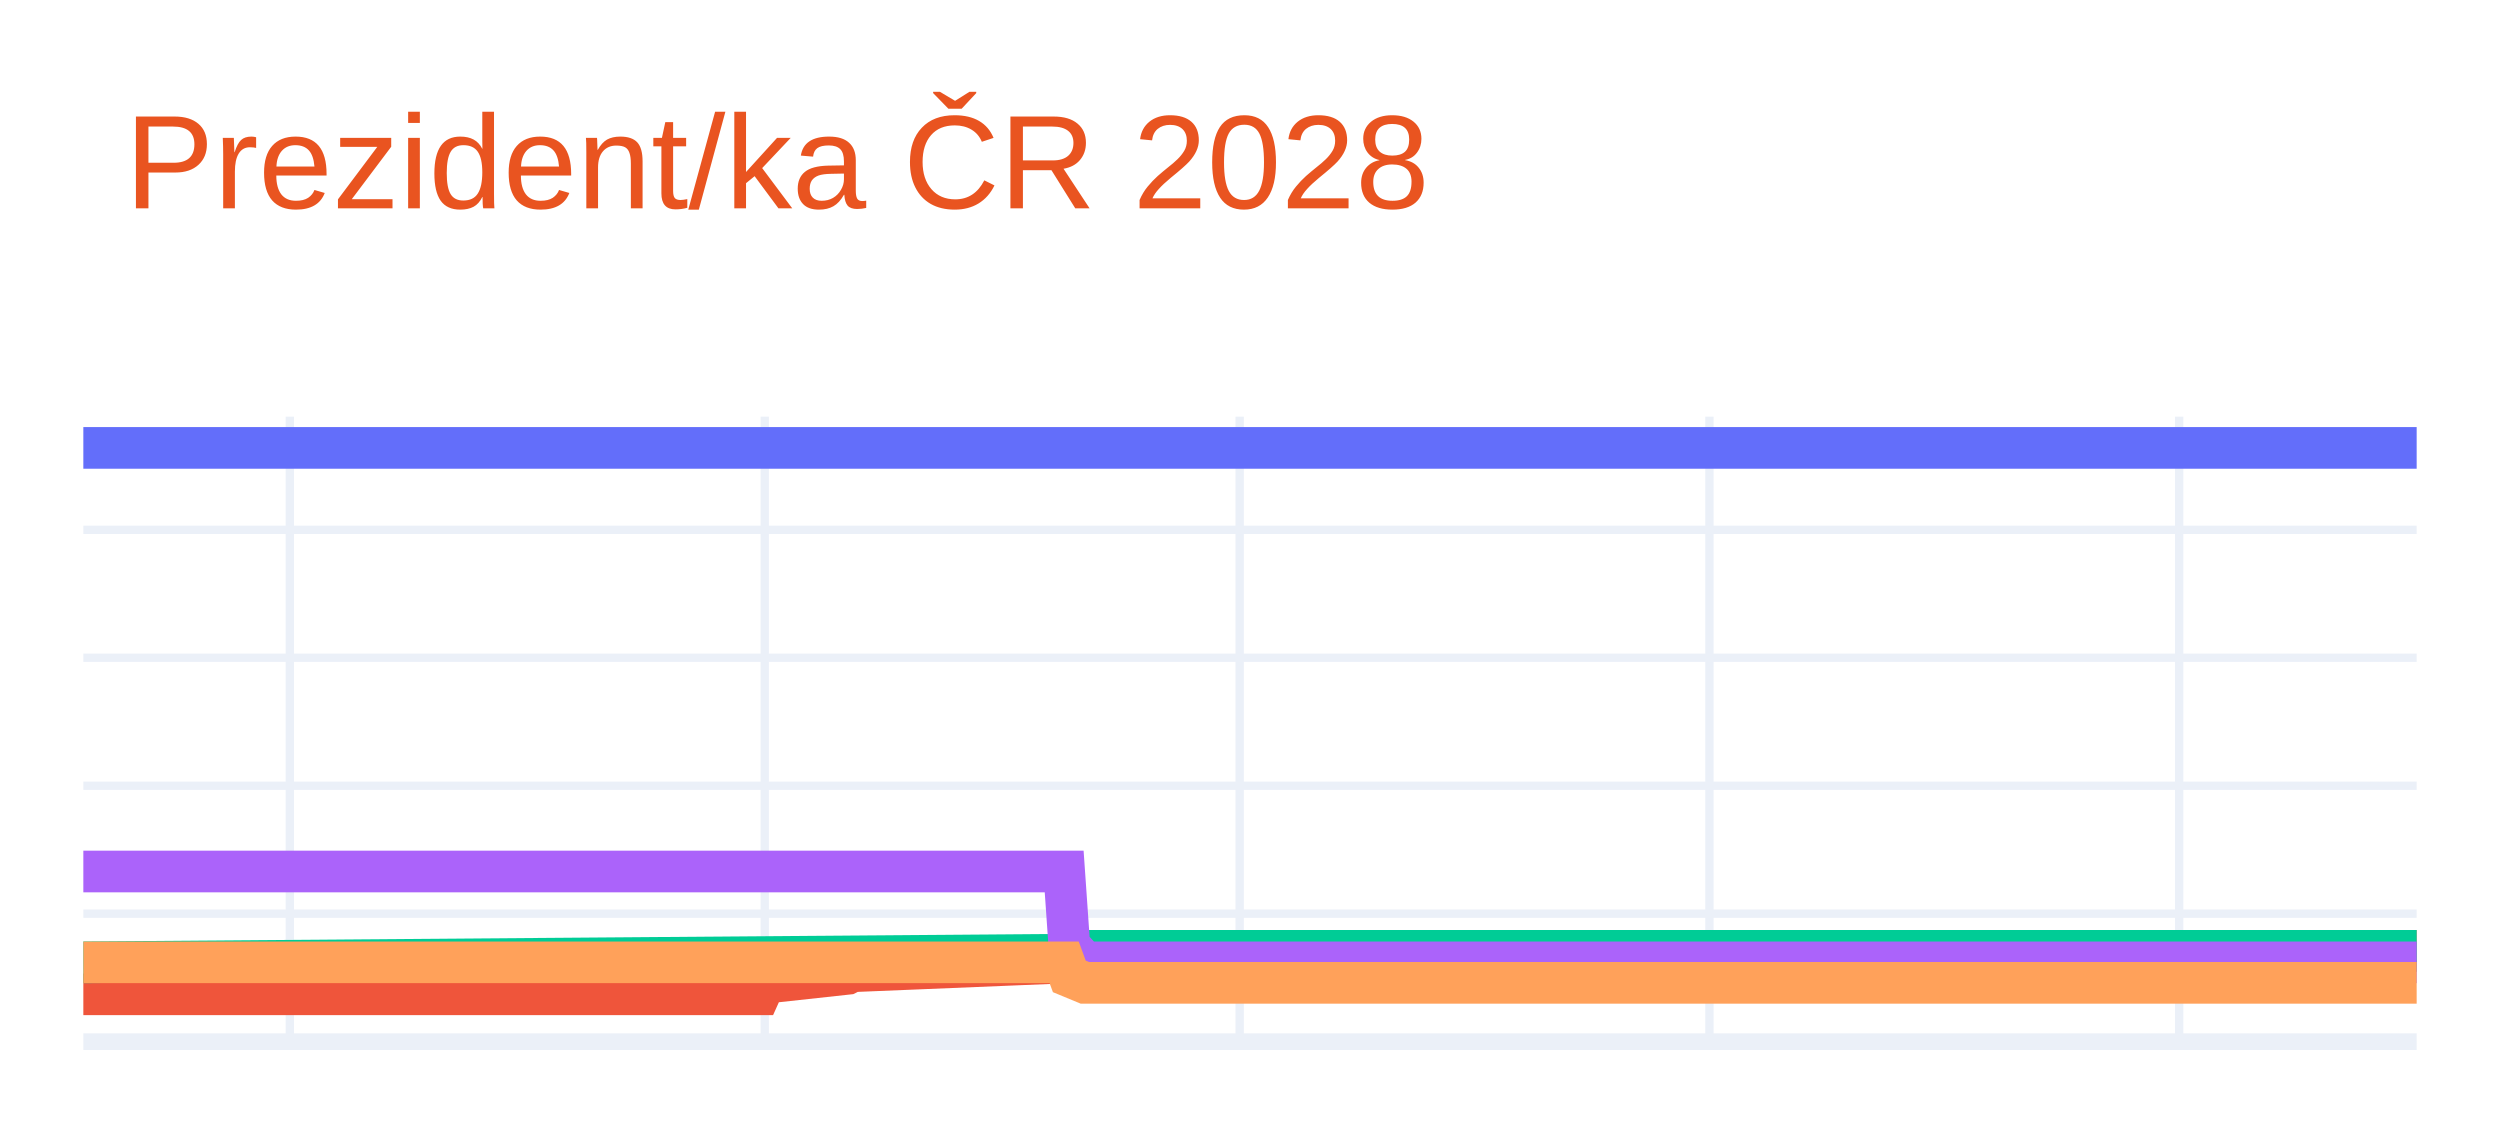
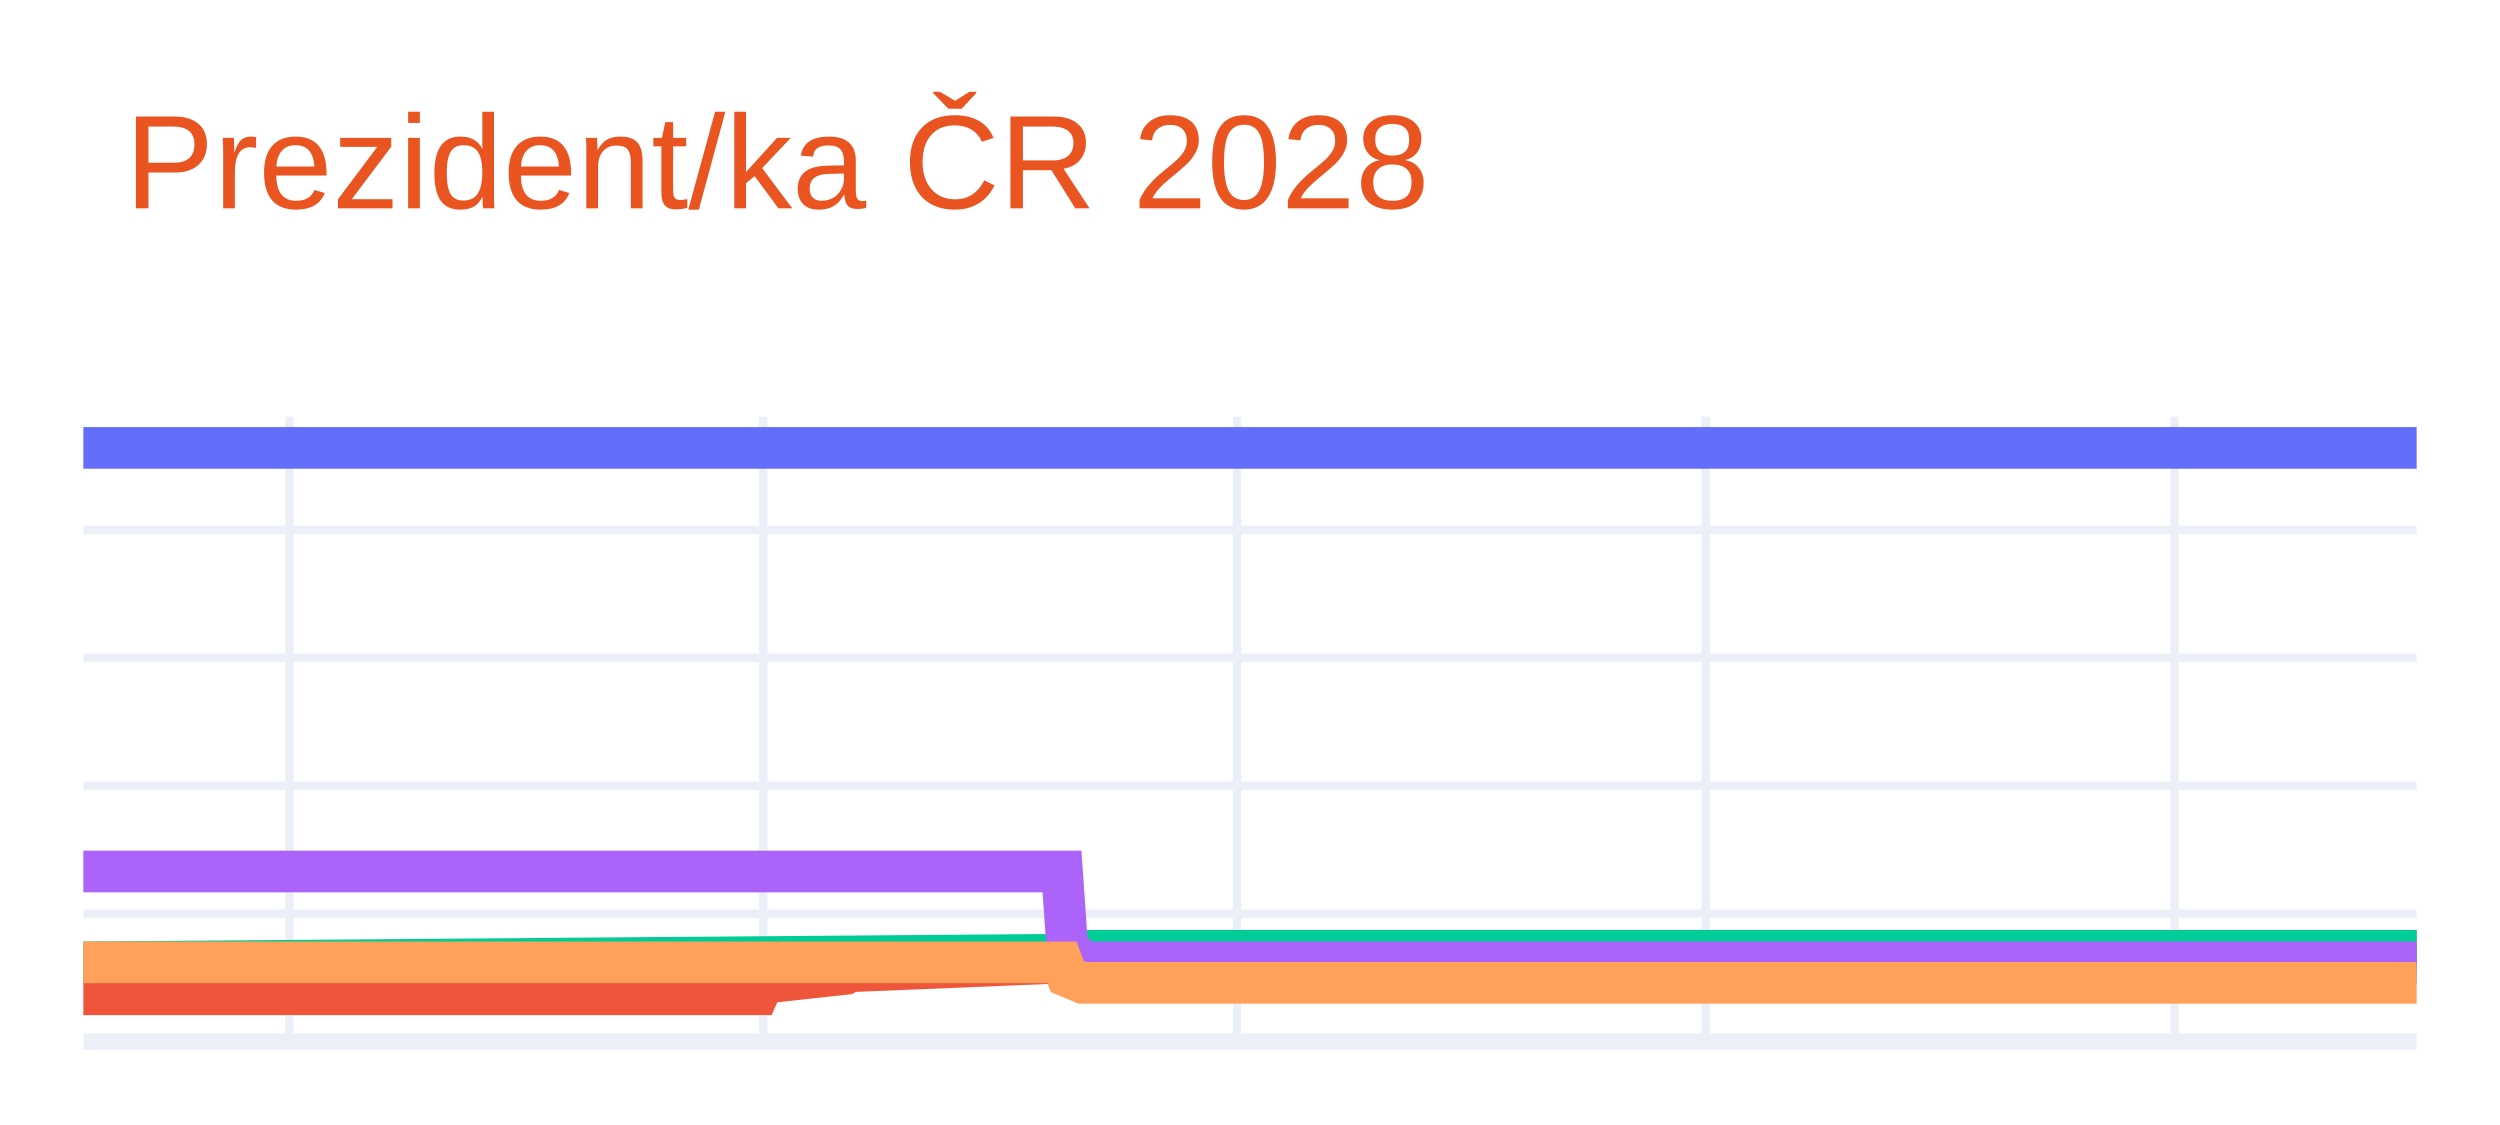
<svg xmlns="http://www.w3.org/2000/svg" class="main-svg" width="300" height="135" style="" viewBox="0 0 300 135">
  <rect x="0" y="0" width="300" height="135" style="fill: rgb(255, 255, 255); fill-opacity: 1;" />
-   <defs id="defs-e7dc43">
+   <defs id="defs-27b0d6">
    <g class="clips">
-       <clipPath id="clipe7dc43xyplot" class="plotclip">
+       <clipPath id="clip27b0d6xyplot" class="plotclip">
        <rect width="280" height="75" />
      </clipPath>
-       <clipPath class="axesclip" id="clipe7dc43x">
+       <clipPath class="axesclip" id="clip27b0d6x">
        <rect x="10" y="0" width="280" height="135" />
      </clipPath>
-       <clipPath class="axesclip" id="clipe7dc43y">
+       <clipPath class="axesclip" id="clip27b0d6y">
        <rect x="0" y="50" width="300" height="75" />
      </clipPath>
-       <clipPath class="axesclip" id="clipe7dc43xy">
+       <clipPath class="axesclip" id="clip27b0d6xy">
        <rect x="10" y="50" width="280" height="75" />
      </clipPath>
    </g>
    <g class="gradients" />
    <g class="patterns" />
  </defs>
  <g class="bglayer" />
  <g class="layer-below">
    <g class="imagelayer" />
    <g class="shapelayer" />
  </g>
  <g class="cartesianlayer">
    <g class="subplot xy">
      <g class="layer-subplot">
        <g class="shapelayer" />
        <g class="imagelayer" />
      </g>
      <g class="minor-gridlayer">
        <g class="x" />
        <g class="y" />
      </g>
      <g class="gridlayer">
        <g class="x">
-           <path class="xgrid crisp" transform="translate(34.78,0)" d="M0,50v75" style="stroke: rgb(235, 240, 248); stroke-opacity: 1; stroke-width: 1px;" />
-           <path class="xgrid crisp" transform="translate(91.77,0)" d="M0,50v75" style="stroke: rgb(235, 240, 248); stroke-opacity: 1; stroke-width: 1px;" />
-           <path class="xgrid crisp" transform="translate(148.76,0)" d="M0,50v75" style="stroke: rgb(235, 240, 248); stroke-opacity: 1; stroke-width: 1px;" />
-           <path class="xgrid crisp" transform="translate(205.13,0)" d="M0,50v75" style="stroke: rgb(235, 240, 248); stroke-opacity: 1; stroke-width: 1px;" />
-           <path class="xgrid crisp" transform="translate(261.5,0)" d="M0,50v75" style="stroke: rgb(235, 240, 248); stroke-opacity: 1; stroke-width: 1px;" />
+           <path class="xgrid crisp" transform="translate(34.72,0)" d="M0,50v75" style="stroke: rgb(235, 240, 248); stroke-opacity: 1; stroke-width: 1px;" />
+           <path class="xgrid crisp" transform="translate(91.59,0)" d="M0,50v75" style="stroke: rgb(235, 240, 248); stroke-opacity: 1; stroke-width: 1px;" />
+           <path class="xgrid crisp" transform="translate(148.45,0)" d="M0,50v75" style="stroke: rgb(235, 240, 248); stroke-opacity: 1; stroke-width: 1px;" />
+           <path class="xgrid crisp" transform="translate(204.7,0)" d="M0,50v75" style="stroke: rgb(235, 240, 248); stroke-opacity: 1; stroke-width: 1px;" />
+           <path class="xgrid crisp" transform="translate(260.95,0)" d="M0,50v75" style="stroke: rgb(235, 240, 248); stroke-opacity: 1; stroke-width: 1px;" />
        </g>
        <g class="y">
          <path class="ygrid crisp" transform="translate(0,109.64)" d="M10,0h280" style="stroke: rgb(235, 240, 248); stroke-opacity: 1; stroke-width: 1px;" />
          <path class="ygrid crisp" transform="translate(0,94.29)" d="M10,0h280" style="stroke: rgb(235, 240, 248); stroke-opacity: 1; stroke-width: 1px;" />
          <path class="ygrid crisp" transform="translate(0,78.93)" d="M10,0h280" style="stroke: rgb(235, 240, 248); stroke-opacity: 1; stroke-width: 1px;" />
          <path class="ygrid crisp" transform="translate(0,63.58)" d="M10,0h280" style="stroke: rgb(235, 240, 248); stroke-opacity: 1; stroke-width: 1px;" />
        </g>
      </g>
      <g class="zerolinelayer">
        <path class="yzl zl crisp" transform="translate(0,125)" d="M10,0h280" style="stroke: rgb(235, 240, 248); stroke-opacity: 1; stroke-width: 2px;" />
      </g>
      <g class="layer-between">
        <g class="shapelayer" />
        <g class="imagelayer" />
      </g>
      <path class="xlines-below" />
      <path class="ylines-below" />
      <g class="overlines-below" />
      <g class="xaxislayer-below" />
      <g class="yaxislayer-below" />
      <g class="overaxes-below" />
      <g class="overplot">
-         <g class="xy" transform="translate(10,50)" clip-path="url(#clipe7dc43xyplot)">
+         <g class="xy" transform="translate(10,50)" clip-path="url(#clip27b0d6xyplot)">
          <g class="scatterlayer mlayer">
-             <g class="trace scatter tracea1981e" style="stroke-miterlimit: 2; opacity: 1;">
+             <g class="trace scatter traceb3b812" style="stroke-miterlimit: 2; opacity: 1;">
              <g class="fills" />
              <g class="errorbars" />
              <g class="lines">
                <path class="js-line" d="M0,3.75L280,3.75" style="vector-effect: none; fill: none; stroke: rgb(99, 110, 250); stroke-opacity: 1; stroke-width: 5px; opacity: 1;" />
              </g>
              <g class="points" />
              <g class="text" />
            </g>
-             <g class="trace scatter traceb91dde" style="stroke-miterlimit: 2; opacity: 1;">
+             <g class="trace scatter traceeb00d3" style="stroke-miterlimit: 2; opacity: 1;">
              <g class="fills" />
              <g class="errorbars" />
              <g class="lines">
-                 <path class="js-line" d="M0,69.32L81.15,69.32L81.77,67.94L91.68,66.86L92.3,66.55L118.32,65.48L118.94,64.87L280,64.1" style="vector-effect: none; fill: none; stroke: rgb(239, 85, 59); stroke-opacity: 1; stroke-width: 5px; opacity: 1;" />
+                 <path class="js-line" d="M0,69.32L80.97,69.32L81.59,67.94L91.48,66.86L92.1,66.55L118.06,65.48L118.68,64.87L280,64.1" style="vector-effect: none; fill: none; stroke: rgb(239, 85, 59); stroke-opacity: 1; stroke-width: 5px; opacity: 1;" />
              </g>
              <g class="points" />
              <g class="text" />
            </g>
-             <g class="trace scatter trace0390bb" style="stroke-miterlimit: 2; opacity: 1;">
+             <g class="trace scatter tracefa5174" style="stroke-miterlimit: 2; opacity: 1;">
              <g class="fills" />
              <g class="errorbars" />
              <g class="lines">
-                 <path class="js-line" d="M0,65.48L118.32,64.56L118.94,64.1L280,64.1" style="vector-effect: none; fill: none; stroke: rgb(0, 204, 150); stroke-opacity: 1; stroke-width: 5px; opacity: 1;" />
+                 <path class="js-line" d="M0,65.48L118.06,64.56L118.68,64.1L280,64.1" style="vector-effect: none; fill: none; stroke: rgb(0, 204, 150); stroke-opacity: 1; stroke-width: 5px; opacity: 1;" />
              </g>
              <g class="points" />
              <g class="text" />
            </g>
-             <g class="trace scatter trace232e12" style="stroke-miterlimit: 2; opacity: 1;">
+             <g class="trace scatter tracec66336" style="stroke-miterlimit: 2; opacity: 1;">
              <g class="fills" />
              <g class="errorbars" />
              <g class="lines">
-                 <path class="js-line" d="M0,54.58L117.7,54.58L118.32,63.48L120.18,65.48L120.8,65.48L280,65.48" style="vector-effect: none; fill: none; stroke: rgb(171, 99, 250); stroke-opacity: 1; stroke-width: 5px; opacity: 1;" />
+                 <path class="js-line" d="M0,54.58L117.44,54.58L118.06,63.48L119.91,65.48L120.53,65.48L280,65.48" style="vector-effect: none; fill: none; stroke: rgb(171, 99, 250); stroke-opacity: 1; stroke-width: 5px; opacity: 1;" />
              </g>
              <g class="points" />
              <g class="text" />
            </g>
-             <g class="trace scatter trace80b9c0" style="stroke-miterlimit: 2; opacity: 1;">
+             <g class="trace scatter tracebf34ef" style="stroke-miterlimit: 2; opacity: 1;">
              <g class="fills" />
              <g class="errorbars" />
              <g class="lines">
-                 <path class="js-line" d="M0,65.48L117.7,65.48L118.32,67.17L120.18,67.94L120.8,67.94L280,67.94" style="vector-effect: none; fill: none; stroke: rgb(255, 161, 90); stroke-opacity: 1; stroke-width: 5px; opacity: 1;" />
+                 <path class="js-line" d="M0,65.48L117.44,65.48L118.06,67.17L119.91,67.94L120.53,67.94L280,67.94" style="vector-effect: none; fill: none; stroke: rgb(255, 161, 90); stroke-opacity: 1; stroke-width: 5px; opacity: 1;" />
              </g>
              <g class="points" />
              <g class="text" />
            </g>
          </g>
        </g>
      </g>
      <path class="xlines-above crisp" d="M0,0" style="fill: none;" />
      <path class="ylines-above crisp" d="M0,0" style="fill: none;" />
      <g class="overlines-above" />
      <g class="xaxislayer-above" />
      <g class="yaxislayer-above" />
      <g class="overaxes-above" />
    </g>
  </g>
  <g class="polarlayer" />
  <g class="smithlayer" />
  <g class="ternarylayer" />
  <g class="geolayer" />
  <g class="funnelarealayer" />
  <g class="pielayer" />
  <g class="iciclelayer" />
  <g class="treemaplayer" />
  <g class="sunburstlayer" />
  <g class="glimages" />
-   <defs id="topdefs-e7dc43">
+   <defs id="topdefs-27b0d6">
    <g class="clips" />
  </defs>
  <g class="layer-above">
    <g class="imagelayer" />
    <g class="shapelayer" />
  </g>
  <g class="infolayer">
    <g class="g-gtitle">
      <text class="gtitle" x="15" y="25" text-anchor="start" dy="0em" style="opacity: 1; font-family: Ubuntu, verdana, arial, sans-serif; font-size: 16px; fill: rgb(233, 84, 32); fill-opacity: 1; white-space: pre;">Prezident/ka ČR 2028</text>
    </g>
    <g class="g-xtitle" />
    <g class="g-ytitle" />
  </g>
</svg>
